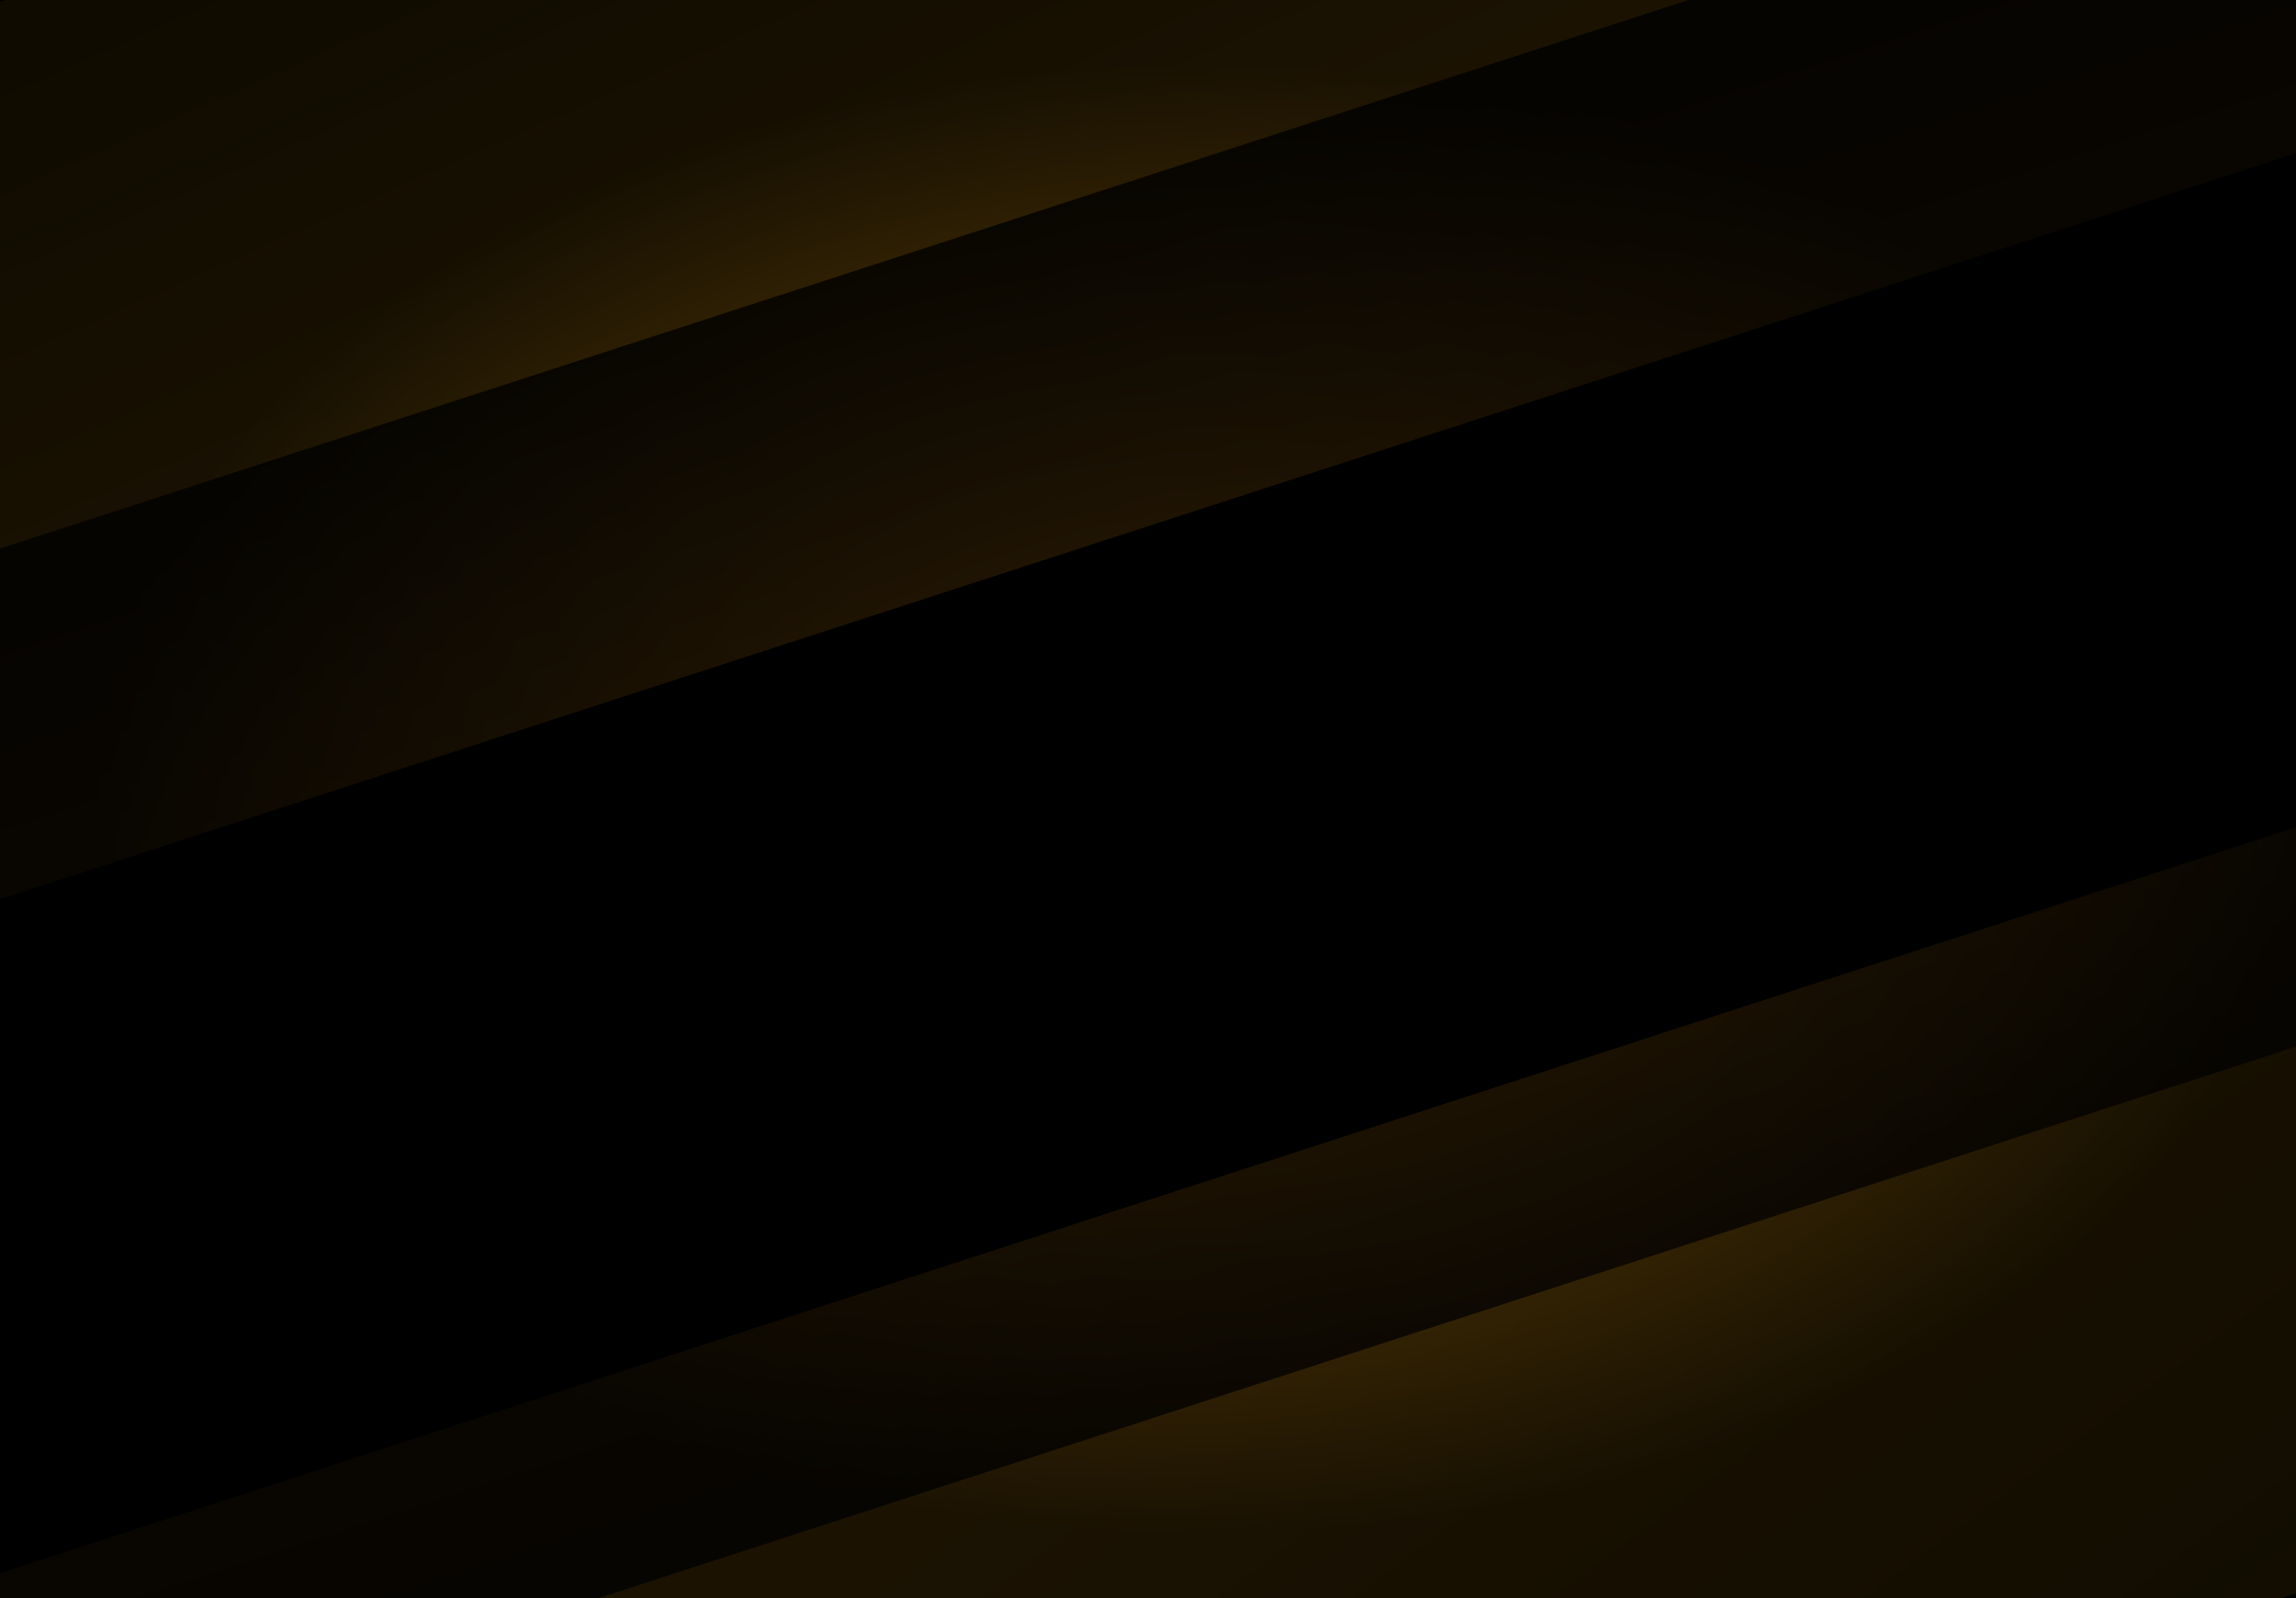
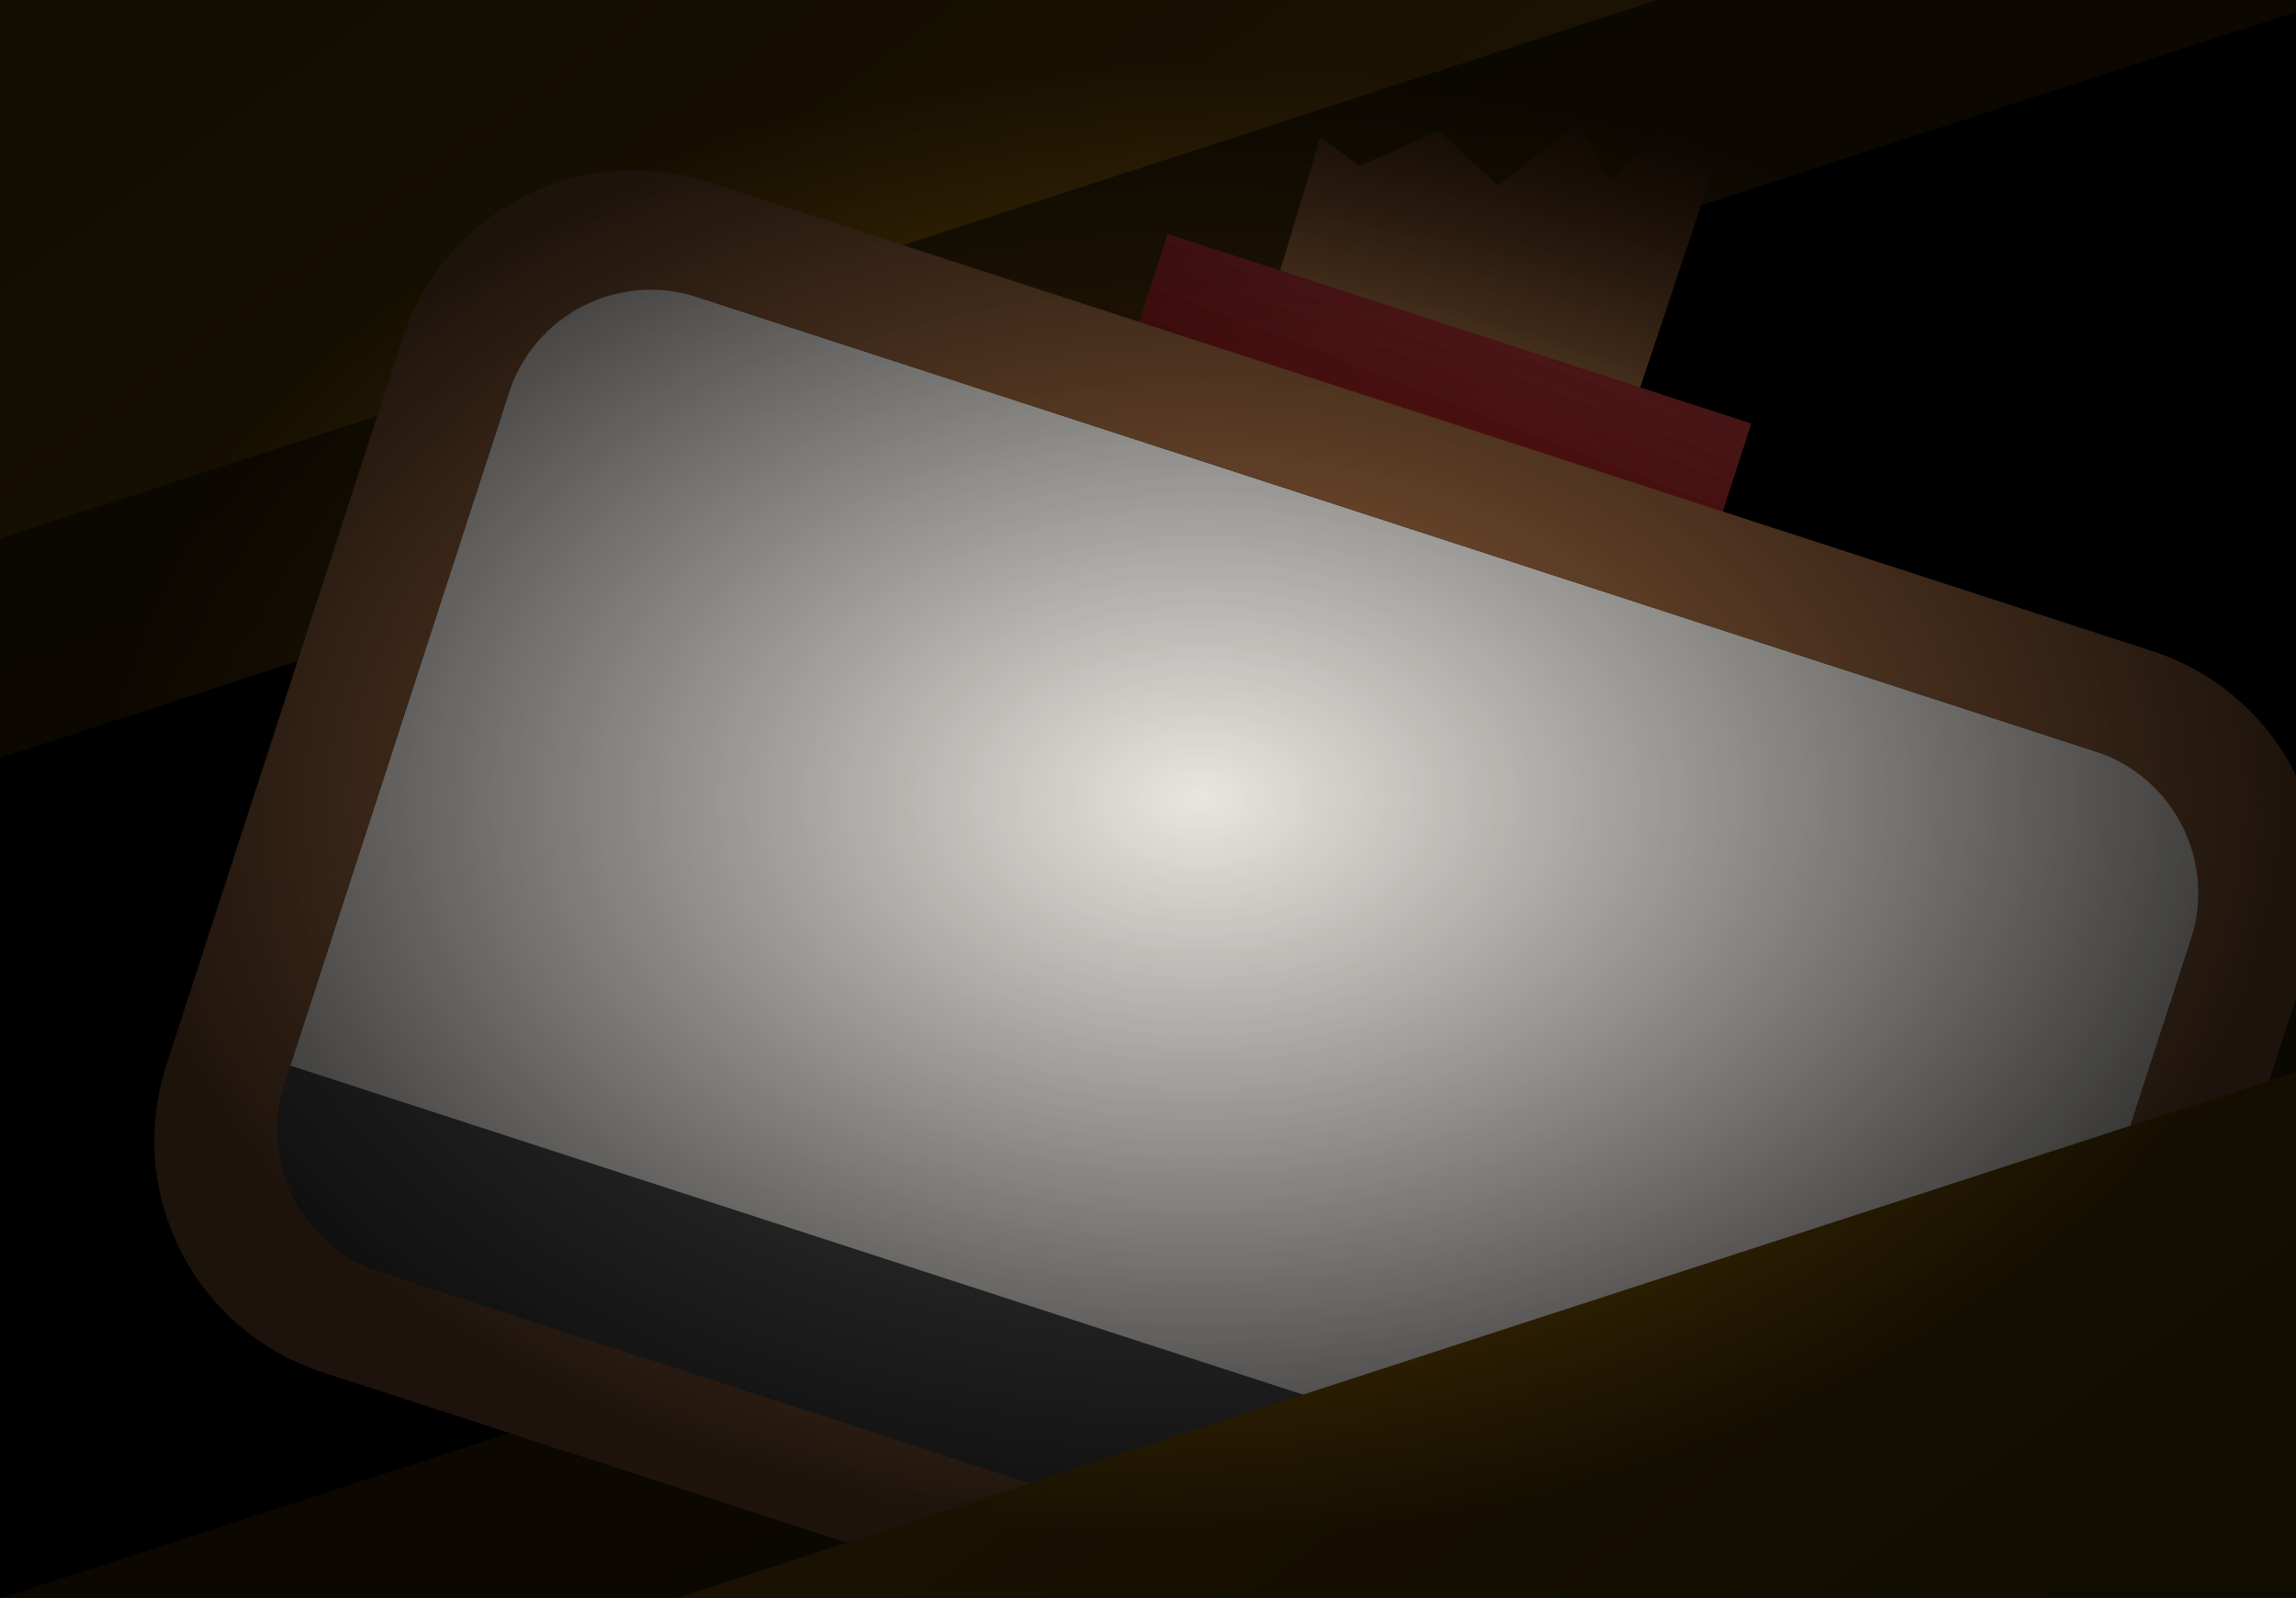
<svg xmlns="http://www.w3.org/2000/svg" id="svg963" viewBox="0 0 368 256" height="256mm" width="368mm">
  <style>
- @keyframes rect1114-3_t { 0% { transform: translate(123.811px,287.21px) rotate(180deg) scale(19.746,20.123) translate(-0.491948px,-3.56797px); animation-timing-function: cubic-bezier(0.42,0,0.58,1); } 48.649% { transform: translate(232.955px,226.193px) rotate(180deg) scale(19.746,20.123) translate(-0.491948px,-3.56797px); animation-timing-function: cubic-bezier(0.42,0,0.58,1); } 97.297% { transform: translate(348.955px,227.158px) rotate(180deg) scale(19.746,20.123) translate(-0.491948px,-3.56797px); } 100% { transform: translate(348.955px,227.158px) rotate(180deg) scale(19.746,20.123) translate(-0.491948px,-3.56797px); } }
- @keyframes rect1018-5_t { 0% { transform: translate(297.885px,199.193px) rotate(162deg) scale(-32.0489,32.0841) translate(-12.5197px,-1.29883px); animation-timing-function: cubic-bezier(0.42,0,0.58,1); } 51.324% { transform: translate(297.885px,196.193px) rotate(162deg) scale(-32.0489,32.0841) translate(-12.5197px,-1.29883px); animation-timing-function: cubic-bezier(0.42,0,0.58,1); } 100% { transform: translate(297.885px,199.193px) rotate(162deg) scale(-32.0489,32.0841) translate(-12.5197px,-1.29883px); } }
- @keyframes rect1114_t { 0% { transform: translate(107.331px,1.2529px) rotate(180deg) scale(22.446,23.557) translate(-0.491948px,-3.56797px); animation-timing-function: cubic-bezier(0.42,0,0.58,1); } 49.946% { transform: translate(11.3311px,83.9391px) rotate(180deg) scale(22.446,23.557) translate(-0.491948px,-3.56797px); animation-timing-function: cubic-bezier(0.42,0,0.58,1); } 97.297% { transform: translate(-179.669px,89.596px) rotate(180deg) scale(22.446,23.557) translate(-0.491948px,-3.56797px); } 100% { transform: translate(-179.669px,89.596px) rotate(180deg) scale(22.446,23.557) translate(-0.491948px,-3.56797px); } }
- @keyframes rect1018-6_t { 0% { transform: translate(91.224px,70.6543px) rotate(-18deg) scale(-32.0489,32.0841) translate(-12.5197px,-1.29883px); animation-timing-function: cubic-bezier(0.42,0,0.58,1); } 51.324% { transform: translate(91.224px,74.6543px) rotate(-18deg) scale(-32.0489,32.0841) translate(-12.5197px,-1.29883px); animation-timing-function: cubic-bezier(0.42,0,0.58,1); } 100% { transform: translate(91.224px,70.6543px) rotate(-18deg) scale(-32.0489,32.0841) translate(-12.5197px,-1.29883px); } }
- @keyframes rect1114-2_t { 0% { transform: translate(138.213px,-10.1089px) rotate(180deg) scale(17.746,21.923) translate(-0.491948px,-3.56797px); animation-timing-function: cubic-bezier(0.42,0,0.58,1); } 48.649% { transform: translate(9.64129px,77.8911px) rotate(180deg) scale(17.746,21.923) translate(-0.491948px,-3.56797px); animation-timing-function: cubic-bezier(0.42,0,0.58,1); } 97.297% { transform: translate(-158.802px,95.1678px) rotate(180deg) scale(17.746,21.923) translate(-0.491948px,-3.56797px); } 100% { transform: translate(-158.802px,95.1678px) rotate(180deg) scale(17.746,21.923) translate(-0.491948px,-3.56797px); } }
- @keyframes rect1018-7_t { 0% { transform: translate(59.78px,24.6803px) rotate(-18deg) scale(-32.0489,32.0841) translate(-12.5197px,-1.29883px); animation-timing-function: cubic-bezier(0.42,0,0.58,1); } 51.324% { transform: translate(59.78px,31.6803px) rotate(-18deg) scale(-32.0489,32.0841) translate(-12.5197px,-1.29883px); animation-timing-function: cubic-bezier(0.42,0,0.58,1); } 100% { transform: translate(59.78px,24.6803px) rotate(-18deg) scale(-32.0489,32.0841) translate(-12.5197px,-1.29883px); } }
- @keyframes rect1114-4_t { 0% { transform: translate(-18.9739px,360.815px) rotate(180deg) scale(19.746,20.123) translate(-0.491948px,-3.56797px); animation-timing-function: cubic-bezier(0.42,0,0.58,1); } 51.351% { transform: translate(65.2501px,258px) rotate(180deg) scale(19.746,20.123) translate(-0.491948px,-3.56797px); animation-timing-function: cubic-bezier(0.42,0,0.58,1); } 100% { transform: translate(256.5px,304.5px) rotate(180deg) scale(19.746,20.123) translate(-0.491948px,-3.56797px); } }
- @keyframes rect1018-8_t { 0% { transform: translate(308.22px,231.001px) rotate(162deg) scale(-32.0489,32.0841) translate(-12.5197px,-1.29883px); animation-timing-function: cubic-bezier(0.42,0,0.58,1); } 51.324% { transform: translate(308.22px,225.19px) rotate(162deg) scale(-32.0489,32.0841) translate(-12.5197px,-1.29883px); animation-timing-function: cubic-bezier(0.42,0,0.58,1); } 100% { transform: translate(308.22px,231.001px) rotate(162deg) scale(-32.0489,32.0841) translate(-12.5197px,-1.29883px); } }
+ @keyframes rect1018-9_t { 0% { transform: translate(200.166px,235.006px) rotate(162deg) scale(-32.0489,32.0841) translate(-12.5197px,-1.29883px); animation-timing-function: cubic-bezier(0.42,0,0.58,1); } 51.351% { transform: translate(200.166px,234.006px) rotate(162deg) scale(-32.0489,32.0841) translate(-12.5197px,-1.29883px); animation-timing-function: cubic-bezier(0.42,0,0.58,1); } 100% { transform: translate(200.166px,235.006px) rotate(162deg) scale(-32.0489,32.0841) translate(-12.5197px,-1.29883px); } }
+ @keyframes rect1018-5_t { 0% { transform: translate(394.482px,164.533px) rotate(162deg) scale(-32.0489,32.0841) translate(-12.5197px,-1.29883px); animation-timing-function: cubic-bezier(0.42,0,0.58,1); } 51.351% { transform: translate(394.482px,163.533px) rotate(162deg) scale(-32.0489,32.0841) translate(-12.5197px,-1.29883px); animation-timing-function: cubic-bezier(0.42,0,0.58,1); } 100% { transform: translate(394.482px,164.533px) rotate(162deg) scale(-32.0489,32.0841) translate(-12.5197px,-1.29883px); } }
+ @keyframes rect1018-7_t { 0% { transform: translate(404.817px,196.341px) rotate(162deg) scale(-32.0489,32.0841) translate(-12.5197px,-1.29883px); animation-timing-function: cubic-bezier(0.42,0,0.58,1); } 51.351% { transform: translate(404.817px,192.53px) rotate(162deg) scale(-32.0489,32.0841) translate(-12.5197px,-1.29883px); animation-timing-function: cubic-bezier(0.42,0,0.58,1); } 100% { transform: translate(404.817px,196.341px) rotate(162deg) scale(-32.0489,32.0841) translate(-12.5197px,-1.29883px); } }
+ @keyframes a0_t { 0% { transform: translate(285.809px,175.685px) rotate(21deg) translate(-160.659px,-131.151px); animation-timing-function: cubic-bezier(0.42,0,0.58,1); } 51.351% { transform: translate(285.0439px,173.8968px) rotate(21deg) translate(-160.659px,-131.151px); animation-timing-function: cubic-bezier(0.42,0,0.58,1); } 100% { transform: translate(285.809px,175.685px) rotate(21deg) translate(-160.659px,-131.151px); } }
+ @keyframes a1_t { 0% { transform: translate(141.746px,131.415px); } 47.594% { transform: translate(141.746px,131.415px); animation-timing-function: cubic-bezier(0.42,0,0.58,1); } 68.378% { transform: translate(141.746px,137.266px); } 100% { transform: translate(141.746px,137.266px); } }
+ @keyframes Mine_t { 0% { transform: scale(1,1) translate(-35.0888px,-33.5px); } 47.594% { transform: scale(1,1) translate(-35.0888px,-33.5px); animation-timing-function: cubic-bezier(0.42,0,0.58,1); } 68.378% { transform: scale(1,1) translate(-35.0888px,-33.5px); animation-timing-function: cubic-bezier(0.42,0,0.58,1); } 83.946% { transform: scale(1,0.9) translate(-35.0888px,-33.5px); } 100% { transform: scale(1,0.9) translate(-35.0888px,-33.5px); } }
+ @keyframes Real-Mine_t { 0% { transform: translate(288.7412px,58.2639px); } 4.351% { transform: translate(288.7412px,58.2639px); animation-timing-function: cubic-bezier(0.42,0,0.58,1); } 29.946% { transform: translate(88.4072px,59.2772px); animation-timing-function: cubic-bezier(0.42,0,0.58,1); } 50.865% { transform: translate(-112.2536px,53.852px); } 100% { transform: translate(-112.2536px,53.852px); } }
+ @keyframes a3_t { 0% { transform: translate(62.3385px,-9.1795px); } 4.351% { transform: translate(62.3385px,-9.1795px); animation-timing-function: cubic-bezier(0.42,0,0.58,1); } 45.73% { transform: translate(62.3385px,-6.1795px); animation-timing-function: cubic-bezier(0.42,0,0.58,1); } 51.351% { transform: translate(62.3385px,-12.1796px); } 100% { transform: translate(62.3385px,-12.1796px); } }
+ @keyframes a2_t { 0% { transform: translate(-48px,16.33679px); } 4.351% { transform: translate(-48px,16.33679px); animation-timing-function: cubic-bezier(0.42,0,0.58,1); } 45.73% { transform: translate(-48px,13.15594px); } 100% { transform: translate(-48px,13.15594px); } }
+ @keyframes a2_h { 0% { height: 65.838px; } 4.351% { height: 65.838px; animation-timing-function: cubic-bezier(0.42,0,0.58,1); } 45.73% { height: 69.018px; } 100% { height: 69.018px; } }
+ @keyframes a4_t { 0% { transform: translate(0px,33.49179px); } 4.351% { transform: translate(0px,33.49179px); animation-timing-function: cubic-bezier(0.42,0,0.58,1); } 33.892% { transform: translate(0px,40.91022px); animation-timing-function: cubic-bezier(0.42,0,0.58,1); } 51.351% { transform: translate(-0.0001px,33.49179px); } 100% { transform: translate(-0.0001px,33.49179px); } }
+ @keyframes a4_h { 0% { height: 44.709px; } 4.351% { height: 44.709px; animation-timing-function: cubic-bezier(0.42,0,0.58,1); } 33.892% { height: 40.291px; animation-timing-function: cubic-bezier(0.42,0,0.58,1); } 51.351% { height: 44.709px; } 100% { height: 44.709px; } }
+ @keyframes a5_t { 0% { transform: translate(14.3388px,-7.554561px); } 4.351% { transform: translate(14.3388px,-7.554561px); animation-timing-function: cubic-bezier(0.42,0,0.58,1); } 29.946% { transform: translate(14.3388px,1.12049px); animation-timing-function: cubic-bezier(0.42,0,0.58,1); } 45.054% { transform: translate(14.3388px,-26.94881px); animation-timing-function: cubic-bezier(0.42,0,0.58,1); } 56.757% { transform: translate(14.3389px,-7.554604px); } 100% { transform: translate(14.3389px,-7.554604px); } }
+ @keyframes rect1149_t { 0% { transform: translate(285.809px,175.685px) rotate(21deg) scale(0.8,0.8) translate(-28.8651px,-39.6406px); animation-timing-function: cubic-bezier(0.42,0,0.58,1); } 51.351% { transform: translate(286.9608px,173.9683px) rotate(21deg) scale(0.8,0.8) translate(-28.8651px,-39.6406px); animation-timing-function: cubic-bezier(0.42,0,0.58,1); } 100% { transform: translate(285.809px,175.685px) rotate(21deg) scale(0.8,0.8) translate(-28.8651px,-39.6406px); } }
+ @keyframes rect1018-8_t { 0% { transform: translate(210.501px,266.814px) rotate(162deg) scale(-32.0489,32.0841) translate(-12.5197px,-1.29883px); animation-timing-function: cubic-bezier(0.42,0,0.58,1); } 51.351% { transform: translate(210.501px,263.003px) rotate(162deg) scale(-32.0489,32.0841) translate(-12.5197px,-1.29883px); animation-timing-function: cubic-bezier(0.42,0,0.58,1); } 100% { transform: translate(210.501px,266.814px) rotate(162deg) scale(-32.0489,32.0841) translate(-12.5197px,-1.29883px); } }
    </style>
  <defs id="defs957">
-     <linearGradient id="Gradient-0" x1="12.52" y1="0" x2="12.52" y2="2.598" gradientUnits="userSpaceOnUse">
-       <stop offset="0" stop-color="#100d03" />
-       <stop offset="1" stop-color="#2c1c04" />
+     <linearGradient id="Gradient-0" x1="12.793" y1="-1.553" x2="12.52" y2="2.598" gradientUnits="userSpaceOnUse">
+       <stop offset="0" stop-color="#2c2007" />
+       <stop offset="1" stop-color="#3a2606" />
    </linearGradient>
-     <linearGradient id="Gradient-1" x1="13.646" y1="0.353" x2="13.336" y2="3.387" gradientUnits="userSpaceOnUse">
+     <linearGradient id="Gradient-1" x1="13.845" y1="-1.249" x2="12.007" y2="4.232" gradientUnits="userSpaceOnUse">
      <stop offset="0" stop-color="#4b3700" />
      <stop offset="1" stop-color="#84590b" />
    </linearGradient>
-     <linearGradient id="Gradient-2" x1="13.845" y1="-1.249" x2="12.007" y2="4.232" gradientUnits="userSpaceOnUse">
-       <stop offset="0" stop-color="#4b3700" />
-       <stop offset="1" stop-color="#84590b" />
+     <radialGradient id="Gradient-2" cx="254" cy="142.875" r="160.659" fx="254" fy="142.875" gradientUnits="userSpaceOnUse" gradientTransform="matrix(26.0926 0.522793 -0.0850496 4.24481 -5655.38 -199.267)">
+       <stop offset="0" stop-color="#6c5d53" />
+       <stop offset="1" stop-color="#28170b" />
+     </radialGradient>
+     <linearGradient id="Gradient-3" x1="28.644" y1="6.01" x2="29.15" y2="50.268" gradientUnits="userSpaceOnUse">
+       <stop offset="0" stop-color="#391c06" />
+       <stop offset="1" stop-color="#9a673f" />
    </linearGradient>
-     <radialGradient id="Gradient-3" cx="9.23" cy="7.354" r="13.485" fx="9.23" fy="7.354" gradientUnits="userSpaceOnUse" gradientTransform="matrix(21.8678 -0.0871511 0.0557464 14.549 85.8646 54.3842)">
+     <linearGradient id="Gradient-4" x1="49.178" y1="0" x2="47.028" y2="38.342" gradientUnits="userSpaceOnUse">
+       <stop offset="0" stop-color="#9d2d2d" />
+       <stop offset="1" stop-color="#550000" />
+     </linearGradient>
+     <radialGradient id="Gradient-5" cx="959.998" cy="540" r="689.837" fx="959.998" fy="540" gradientUnits="userSpaceOnUse">
+       <stop offset="0" stop-color="#9a673f" />
+       <stop offset="0.995" stop-color="#885937" />
+     </radialGradient>
+     <radialGradient id="Gradient-6" cx="9.23" cy="7.354" r="13.485" fx="9.23" fy="7.354" gradientUnits="userSpaceOnUse" gradientTransform="matrix(21.8678 -0.0871511 0.0557464 14.549 85.8646 54.3842)">
      <stop offset="0" stop-color="#000000" stop-opacity="0" />
      <stop offset="0.75" stop-color="#000000" />
    </radialGradient>
+     <clipPath id="ClipPath-1">
+       <path id="rect991-2" d="M500.607,160.988C418.714,160.988,352.785,226.917,352.785,308.811L352.785,771.189C352.785,853.083,418.714,919.012,500.607,919.012L1419.39,919.012C1501.29,919.012,1567.21,853.083,1567.21,771.189L1567.21,308.811C1567.21,226.917,1501.29,160.988,1419.39,160.988Z" fill="url(#Gradient-2)" fill-rule="evenodd" stroke-dasharray="none" stroke-linecap="round" stroke-linejoin="round" stroke-miterlimit="4" stroke-width="18.76" transform="translate(141.746,82.7407) scale(0.264583,0.264583) translate(-960,-540)" style="paint-order: fill markers stroke;" />
+     </clipPath>
  </defs>
-   <g id="layer3" display="inline" transform="translate(184,128) translate(-184,-128)">
-     <rect id="rect999" height="14.205" width="26.97" fill="#000000" fill-opacity="1" fill-rule="evenodd" stroke-linecap="square" stroke-linejoin="round" stroke-width="0.552" transform="translate(183,127.841) scale(21.3659,21.3894) translate(-13.4849,-7.10241)" style="paint-order: fill markers stroke;" />
+   <rect id="rect999" height="14.205" width="26.97" fill="#000000" fill-opacity="1" fill-rule="evenodd" stroke-linecap="square" stroke-linejoin="round" stroke-width="0.552" transform="translate(184,128.001) scale(21.3659,21.3894) translate(-13.4849,-7.10241)" style="paint-order: fill markers stroke;" />
+   <path id="rect1018-9" d="M0,0L25.039,0L25.039,2.598L0,2.598Z" display="inline" fill="url(#Gradient-0)" fill-opacity="1" fill-rule="evenodd" stroke="none" stroke-dasharray="none" stroke-linecap="square" stroke-linejoin="round" stroke-miterlimit="4" stroke-width="0.552" transform="translate(200.166,235.006) rotate(162) scale(-32.0489,32.0841) translate(-12.5197,-1.29883)" style="animation: 3.7s linear infinite both rect1018-9_t;" />
+   <g transform="translate(131.983,19.368) rotate(180) translate(-399.649,-178.249)">
+     <path id="rect1018-5" d="M0,0L25.039,0L25.039,2.598L0,2.598Z" display="inline" fill="url(#Gradient-0)" fill-opacity="1" fill-rule="evenodd" stroke="none" stroke-dasharray="none" stroke-linecap="square" stroke-linejoin="round" stroke-miterlimit="4" stroke-width="0.552" transform="translate(394.482,164.533) rotate(162) scale(-32.0489,32.0841) translate(-12.5197,-1.29883)" style="animation: 3.7s linear infinite both rect1018-5_t;" />
+     <rect id="rect1018-7" height="2.598" width="25.039" fill="url(#Gradient-1)" fill-opacity="1" fill-rule="evenodd" stroke="none" stroke-dasharray="none" stroke-linecap="square" stroke-linejoin="round" stroke-miterlimit="4" stroke-width="0.552" display="inline" transform="translate(404.817,196.341) rotate(162) scale(-32.0489,32.0841) translate(-12.5197,-1.29883)" style="paint-order: fill markers stroke; animation: 3.7s linear infinite both rect1018-7_t;" />
  </g>
-   <path id="rect1114-3" fill="#330015" fill-opacity="1" fill-rule="evenodd" stroke="none" stroke-dasharray="none" stroke-linecap="round" stroke-linejoin="round" stroke-miterlimit="4" stroke-width="1.922" d="M0,0L0.984,0L0.984,7.136L0,7.136Z" filter="brightness(0.87)" transform="translate(123.811,287.21) rotate(180) scale(19.746,20.123) translate(-0.491948,-3.56797)" style="animation: 3.7s linear infinite both rect1114-3_t;" />
-   <path id="rect1018-5" display="inline" fill="url(#Gradient-0)" fill-opacity="1" fill-rule="evenodd" stroke="none" stroke-dasharray="none" stroke-linecap="square" stroke-linejoin="round" stroke-miterlimit="4" stroke-width="0.552" d="M0,0L25.039,0L25.039,2.598L0,2.598Z" transform="translate(297.885,199.193) rotate(162) scale(-32.0489,32.0841) translate(-12.5197,-1.29883)" style="animation: 3.7s linear infinite both rect1018-5_t;" />
-   <g transform="translate(305.015,8.939) translate(-11.0423,-84.0507)">
-     <path id="rect1114" fill="#3b0519" fill-opacity="1" fill-rule="evenodd" filter="brightness(0.87)" stroke="none" stroke-dasharray="none" stroke-linecap="round" stroke-linejoin="round" stroke-miterlimit="4" stroke-width="1.922" d="M0,0L0.984,0L0.984,7.136L0,7.136Z" transform="translate(107.331,1.2529) rotate(180) scale(22.446,23.557) translate(-0.491948,-3.56797)" style="animation: 3.7s linear infinite both rect1114_t;" />
+   <g transform="translate(186.957,129.307) translate(-518.702,-266.764)">
+     <g transform="translate(396.615,175.501) translate(-410.204,-186.583)" />
+     <g id="Living-Spac" opacity="1" transform="translate(529.867,298.975) rotate(-3) translate(-274.537,-203.849)">
+       <g opacity="1" transform="translate(285.809,175.685) rotate(21) translate(-160.659,-131.151)" style="animation: 3.7s linear infinite both a0_t;">
+         <g id="Telle" clip-path="url(#ClipPath-1)" transform="translate(160.659,161.739) translate(-141.746,-82.4575)">
+           <g id="Mine" style="animation: 3.7s linear infinite both a1_t;">
+             <g transform="translate(141.746,131.415) translate(-35.0888,-33.5)" style="animation: 3.7s linear infinite both Mine_t;" />
+           </g>
+           <rect width="283.493" height="164.349" fill="#e9e6e1" stroke-width="0.552" stroke-linecap="square" stroke-linejoin="round" stroke="none" transform="translate(141.746,82.7407) translate(-141.746,-82.1743)" />
+           <g transform="translate(35.0609,33.0996) translate(-39,-34.5092)" />
+           <g transform="translate(108.942,43.966) translate(-39,-8.8559)" />
+           <g id="Real-Mine" transform="translate(342.08,98.6707) translate(-53.3388,-40.4068)" style="animation: 3.7s linear infinite both Real-Mine_t;">
+             <g style="animation: 3.7s linear infinite both a3_t;">
+               <rect width="78" height="65.838" fill="#211f1f" stroke-width="0.552" stroke-linecap="square" stroke-linejoin="round" stroke="none" transform="translate(62.3385,-9.1795) translate(-48,16.3368)" style="animation: 3.7s linear infinite both a2_t, 3.7s linear infinite both a2_h;" />
+             </g>
+             <rect width="106.678" height="44.709" fill="#2b2323" stroke-width="0.552" stroke-linecap="square" stroke-linejoin="round" stroke="none" transform="translate(51.6776,55.8464) translate(-51.6776,-22.3546)" style="animation: 3.7s linear infinite both a4_t, 3.7s linear infinite both a4_h;" />
+             <rect width="78" height="17.712" fill="#312e2e" stroke-width="0.552" stroke-linecap="square" stroke-linejoin="round" stroke="none" transform="translate(53.3388,-0.486851) translate(-39,-7.06771)" style="animation: 3.7s linear infinite both a5_t;" />
+           </g>
+           <rect width="305.142" height="30" fill="#4d4b4b" stroke-width="0.552" stroke-linecap="square" stroke-linejoin="round" stroke="none" transform="translate(141.746,152.866) translate(-150.031,-15)" />
+         </g>
+         <g transform="translate(-210.176,-10.3573) rotate(-21) scale(1.3,1.3) translate(-32.9529,-37.8816)">
+           <path id="rect1149" fill="url(#Gradient-3)" fill-opacity="1" fill-rule="evenodd" stroke-dasharray="none" stroke-linecap="round" stroke-linejoin="round" stroke-miterlimit="4" stroke-width="8.978" d="M-0.91,25.648L6.218,28.062L16.146,19.101L27.434,24.381L36.217,11.397L43.592,18.179L50.251,6.01L58.198,12.572C58.198,12.572,57.73,67.441,57.73,67.441C57.73,67.441,57.73,67.441,57.73,67.441L0,67.441C0,67.441,0,67.441,0,67.441C0,67.441,-0.91,25.648,-0.91,25.648Z" stroke="none" filter="none" transform="translate(285.809,175.685) rotate(21) scale(0.8,0.8) translate(-28.8651,-39.6406)" style="animation: 3.7s linear infinite both rect1149_t;" />
+         </g>
+         <rect id="rect1147-2" width="98.355" height="25.123" ry="3.515329e-14" fill="url(#Gradient-4)" fill-rule="evenodd" stroke-dasharray="none" stroke-linecap="round" stroke-linejoin="round" stroke-miterlimit="4" stroke-width="5.561" filter="blur(0px)" transform="translate(160.659,59.4778) translate(-49.1776,-12.5617)" style="paint-order: fill markers stroke;" />
+         <path id="rect991" d="M500.607,160.988C418.714,160.988,352.785,226.917,352.785,308.811L352.785,771.189C352.785,853.083,418.714,919.012,500.607,919.012L1419.39,919.012C1501.29,919.012,1567.21,853.083,1567.21,771.189L1567.21,308.811C1567.21,226.917,1501.29,160.988,1419.39,160.988ZM514.975,229.42L1405.03,229.42C1455.28,229.42,1495.73,269.876,1495.73,320.129L1495.73,759.871C1495.73,810.124,1455.28,850.58,1405.03,850.58L514.975,850.58C464.722,850.58,424.266,810.124,424.266,759.871L424.266,320.129C424.266,269.876,464.722,229.42,514.975,229.42Z" fill="url(#Gradient-5)" fill-rule="evenodd" stroke-dasharray="none" stroke-linecap="round" stroke-linejoin="round" stroke-miterlimit="4" stroke-width="18.76" transform="translate(160.659,162.022) scale(0.264583,0.264583) translate(-960,-540)" style="paint-order: fill markers stroke;" />
+       </g>
+     </g>
  </g>
-   <path id="rect1018-6" display="inline" fill="url(#Gradient-0)" fill-opacity="1" fill-rule="evenodd" stroke="none" stroke-dasharray="none" stroke-linecap="square" stroke-linejoin="round" stroke-miterlimit="4" stroke-width="0.552" d="M0,0L25.039,0L25.039,2.598L0,2.598Z" transform="translate(91.224,70.6543) rotate(-18) scale(-32.0489,32.0841) translate(-12.5197,-1.29883)" style="animation: 3.7s linear infinite both rect1018-6_t;" />
-   <g transform="translate(153.456,47.0164) scale(2.2,1) translate(-8.73011,-78.2206)">
-     <rect id="rect1114-2" width="0.984" height="7.136" fill="#330015" fill-opacity="1" fill-rule="evenodd" stroke="none" stroke-dasharray="none" stroke-linecap="round" stroke-linejoin="round" stroke-miterlimit="4" stroke-width="1.922" transform="translate(138.213,-10.1089) rotate(180) scale(17.746,21.923) translate(-0.491948,-3.56797)" style="paint-order: fill markers stroke; animation: 3.7s linear infinite both rect1114-2_t;" />
-   </g>
-   <rect id="rect1018-7" height="2.598" width="25.039" display="inline" fill="url(#Gradient-1)" fill-opacity="1" fill-rule="evenodd" stroke="none" stroke-dasharray="none" stroke-linecap="square" stroke-linejoin="round" stroke-miterlimit="4" stroke-width="0.552" transform="translate(59.78,24.6803) rotate(-18) scale(-32.0489,32.0841) translate(-12.5197,-1.29883)" style="paint-order: fill markers stroke; animation: 3.7s linear infinite both rect1018-7_t;" />
-   <path id="rect1114-4" fill="#330015" fill-opacity="1" fill-rule="evenodd" stroke="none" stroke-dasharray="none" stroke-linecap="round" stroke-linejoin="round" stroke-miterlimit="4" stroke-width="1.922" d="M-0.838,0L0.984,0L0.984,8.136L-0.838,8.136Z" transform="translate(-18.9739,360.815) rotate(180) scale(19.746,20.123) translate(-0.491948,-3.56797)" style="animation: 3.7s linear infinite both rect1114-4_t;" />
-   <rect id="rect1018-8" height="2.598" width="25.039" display="inline" fill="url(#Gradient-2)" fill-opacity="1" fill-rule="evenodd" stroke="none" stroke-dasharray="none" stroke-linecap="square" stroke-linejoin="round" stroke-miterlimit="4" stroke-width="0.552" transform="translate(308.22,231.001) rotate(162) scale(-32.0489,32.0841) translate(-12.5197,-1.29883)" style="paint-order: fill markers stroke; animation: 3.7s linear infinite both rect1018-8_t;" />
-   <path id="rect1722" display="inline" fill="url(#Gradient-3)" fill-opacity="1" fill-rule="evenodd" opacity="0.79" stroke-linecap="square" stroke-linejoin="round" stroke-width="12.132" d="M0,0L576.233,0L576.233,321.156L0,321.156Z" transform="translate(192.507,128) scale(0.8,0.8) translate(-288.117,-160.578)" />
+   <rect id="rect1018-8" height="2.598" width="25.039" fill="url(#Gradient-1)" fill-opacity="1" fill-rule="evenodd" stroke="none" stroke-dasharray="none" stroke-linecap="square" stroke-linejoin="round" stroke-miterlimit="4" stroke-width="0.552" display="inline" transform="translate(210.501,266.814) rotate(162) scale(-32.0489,32.0841) translate(-12.5197,-1.29883)" style="paint-order: fill markers stroke; animation: 3.7s linear infinite both rect1018-8_t;" />
+   <path id="rect1722" fill="url(#Gradient-6)" fill-opacity="1" fill-rule="evenodd" opacity="0.79" stroke-linecap="square" stroke-linejoin="round" stroke-width="12.132" d="M0,0L576.233,0L576.233,321.156L0,321.156Z" transform="translate(192.507,128) scale(0.8,0.8) translate(-288.117,-160.578)" />
</svg>
